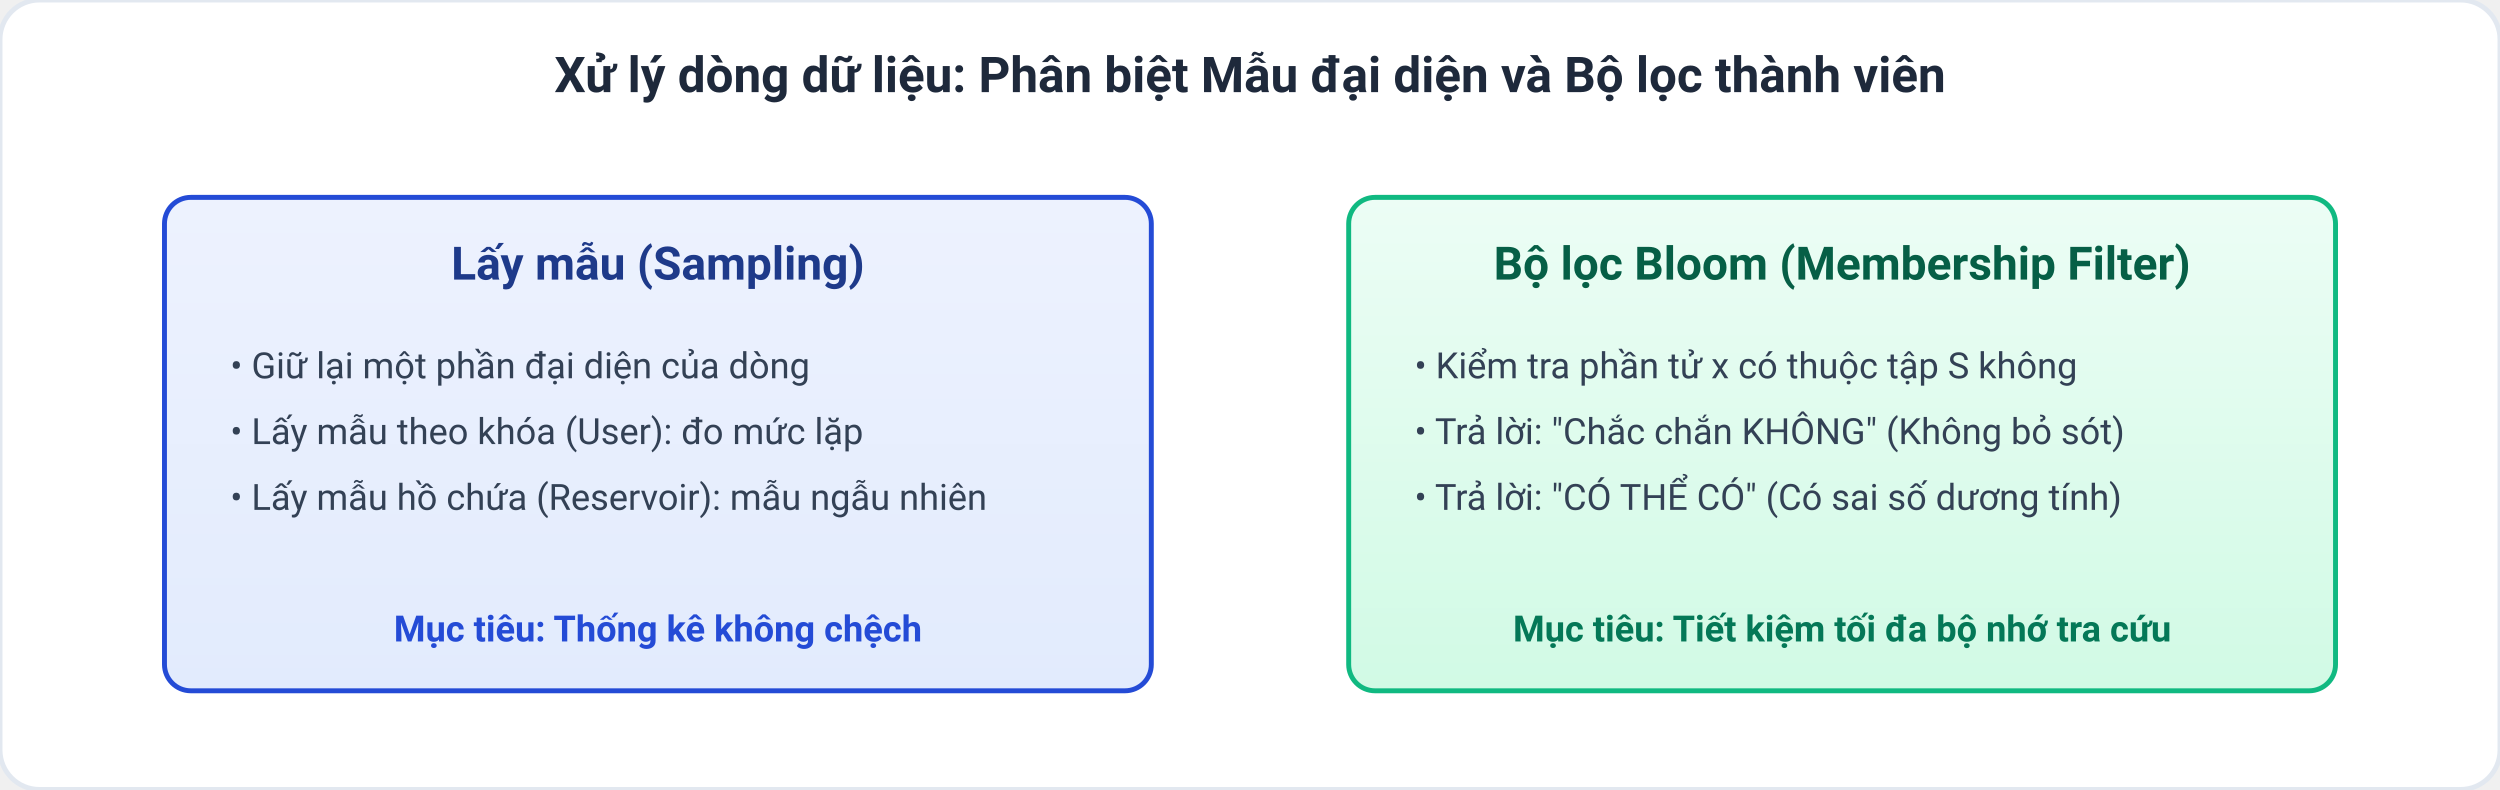
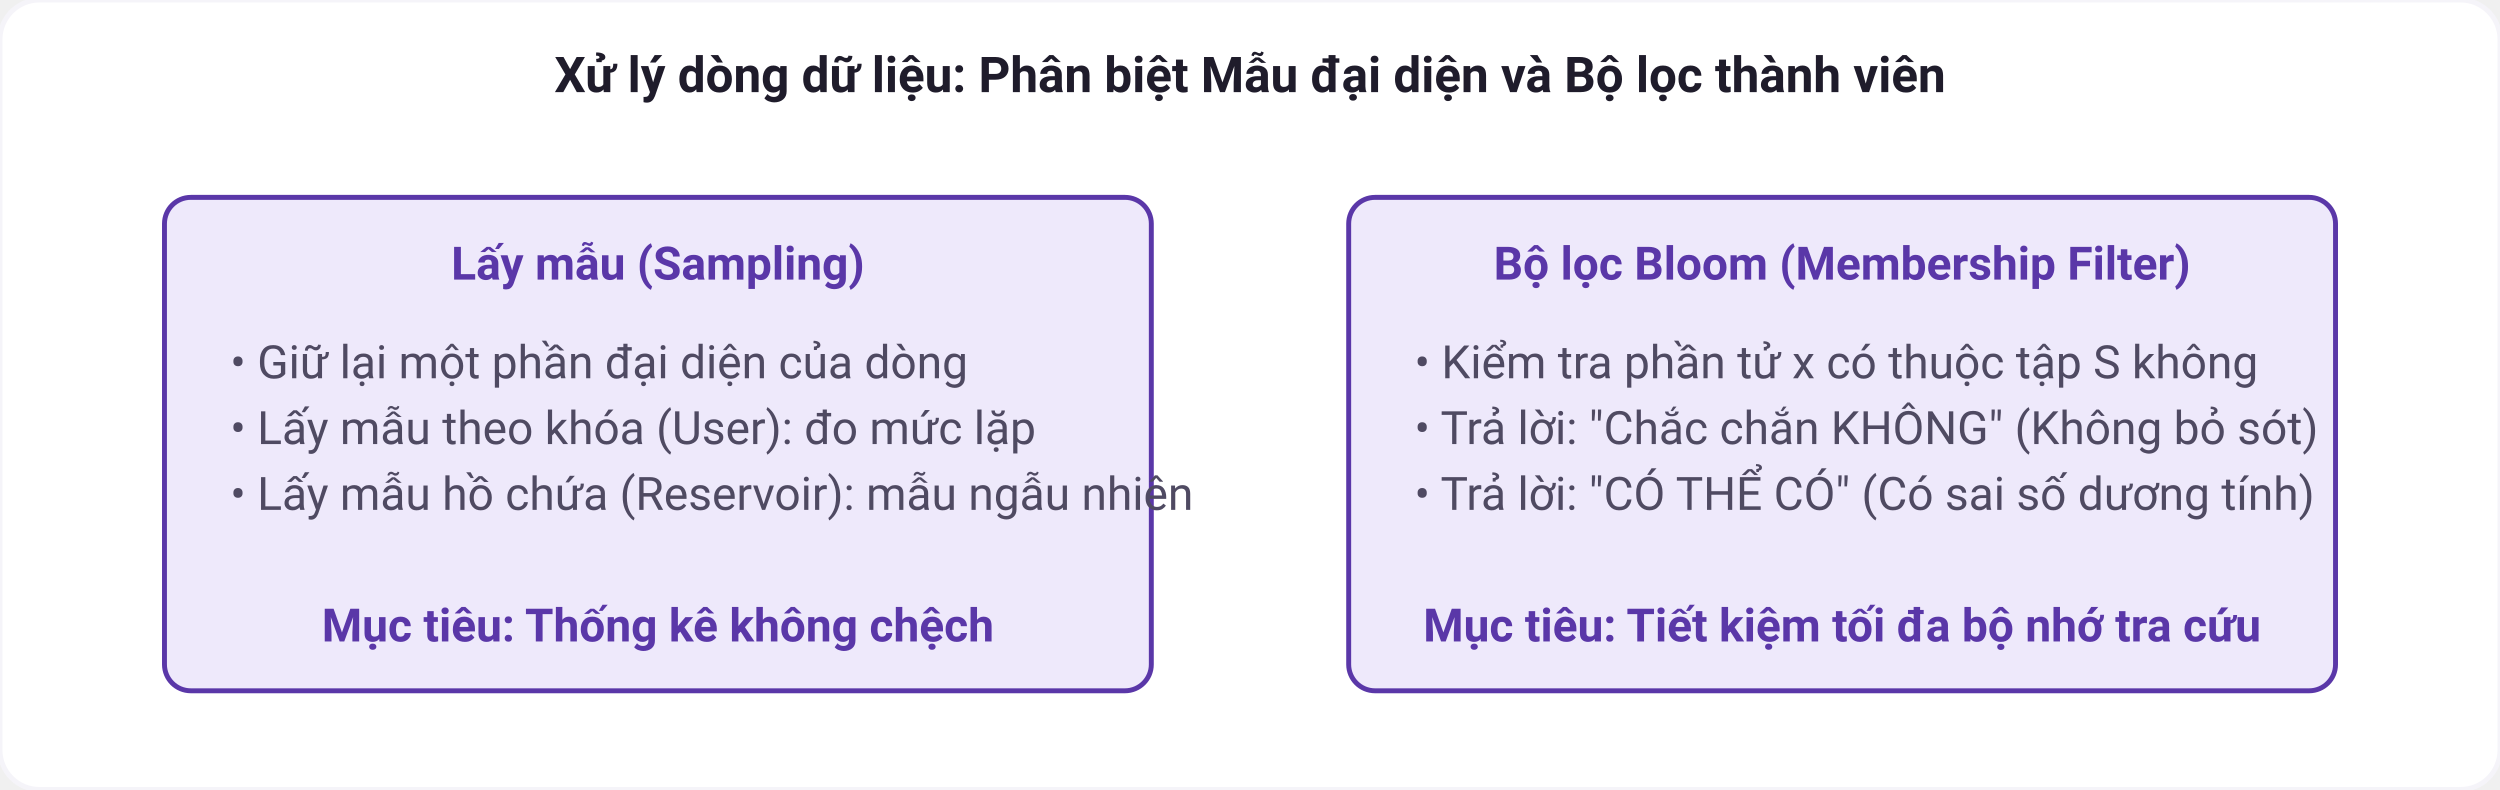
<svg xmlns="http://www.w3.org/2000/svg" viewBox="0 0 760 240" width="100%" height="auto" style="max-width: 760px; font-family: -apple-system, BlinkMacSystemFont, 'Segoe UI', Roboto, Helvetica, Arial, sans-serif;">
  <defs>
    <linearGradient id="blueGrad" x1="0%" y1="0%" x2="100%" y2="100%">
-       <stop offset="0%" stop-color="#244bd6" />
-       <stop offset="100%" stop-color="#1b3cac" />
+       <stop offset="0%" stop-color="#5a37a8" />
+       <stop offset="100%" stop-color="#5a37a8" />
    </linearGradient>
    <linearGradient id="softBlue" x1="0%" y1="0%" x2="0%" y2="100%">
-       <stop offset="0%" stop-color="#edf2fe" />
-       <stop offset="100%" stop-color="#e2ebfd" />
+       <stop offset="0%" stop-color="#f5f4f9" />
+       <stop offset="100%" stop-color="#eee9fb" />
    </linearGradient>
    <linearGradient id="softAmber" x1="0%" y1="0%" x2="0%" y2="100%">
-       <stop offset="0%" stop-color="#fef3c7" />
-       <stop offset="100%" stop-color="#fde68a" />
+       <stop offset="0%" stop-color="#eee9fb" />
+       <stop offset="100%" stop-color="#eee9fb" />
    </linearGradient>
    <linearGradient id="softGreen" x1="0%" y1="0%" x2="0%" y2="100%">
-       <stop offset="0%" stop-color="#ecfdf5" />
-       <stop offset="100%" stop-color="#d1fae5" />
+       <stop offset="0%" stop-color="#f5f4f9" />
+       <stop offset="100%" stop-color="#eee9fb" />
    </linearGradient>
    <linearGradient id="softRed" x1="0%" y1="0%" x2="0%" y2="100%">
-       <stop offset="0%" stop-color="#fef2f2" />
-       <stop offset="100%" stop-color="#fee2e2" />
+       <stop offset="0%" stop-color="#f5f4f9" />
+       <stop offset="100%" stop-color="#eee9fb" />
    </linearGradient>
    <filter id="shadow" x="-5%" y="-5%" width="110%" height="115%" filterUnits="userSpaceOnUse">
-       <feDropShadow dx="0" dy="3" stdDeviation="4" flood-color="#0f172a" flood-opacity="0.08" />
+       <feDropShadow dx="0" dy="3" stdDeviation="4" flood-color="#1f1c2b" flood-opacity="0.08" />
    </filter>
    <marker id="arrow" viewBox="0 0 10 10" refX="8" refY="5" markerWidth="6" markerHeight="6" orient="auto-start-reverse">
-       <path d="M 0 1 L 10 5 L 0 9 z" fill="#244bd6" />
+       <path d="M 0 1 L 10 5 L 0 9 z" fill="#5a37a8" />
    </marker>
    <marker id="grayArrow" viewBox="0 0 10 10" refX="8" refY="5" markerWidth="6" markerHeight="6" orient="auto-start-reverse">
-       <path d="M 0 1 L 10 5 L 0 9 z" fill="#64748b" />
+       <path d="M 0 1 L 10 5 L 0 9 z" fill="#5a37a8" />
    </marker>
    <marker id="redArrow" viewBox="0 0 10 10" refX="8" refY="5" markerWidth="6" markerHeight="6" orient="auto-start-reverse">
-       <path d="M 0 1 L 10 5 L 0 9 z" fill="#ef4444" />
+       <path d="M 0 1 L 10 5 L 0 9 z" fill="#5a37a8" />
    </marker>
    <marker id="greenArrow" viewBox="0 0 10 10" refX="8" refY="5" markerWidth="6" markerHeight="6" orient="auto-start-reverse">
-       <path d="M 0 1 L 10 5 L 0 9 z" fill="#10b981" />
+       <path d="M 0 1 L 10 5 L 0 9 z" fill="#5a37a8" />
    </marker>
  </defs>
-   <rect width="760" height="240" rx="12" fill="#ffffff" stroke="#e2e8f0" stroke-width="1.5" />
-   <text x="380" y="28" font-size="15" font-weight="700" fill="#1e293b" text-anchor="middle">Xử lý dòng dữ liệu: Phân biệt Mẫu đại diện và Bộ lọc thành viên</text>
-   <rect x="50" y="60" width="300" height="150" rx="8" fill="url(#softBlue)" stroke="#244bd6" stroke-width="1.5" />
-   <text x="200" y="85" font-size="14" font-weight="700" fill="#1e3a8a" text-anchor="middle">Lấy mẫu (Sampling)</text>
-   <text x="70" y="115" font-size="11" fill="#334155">• Giữ lại một phần đại diện của dòng</text>
-   <text x="70" y="135" font-size="11" fill="#334155">• Lấy mẫu theo khóa (User): đo mức lặp</text>
-   <text x="70" y="155" font-size="11" fill="#334155">• Lấy mẫu hồ chứa (Reservoir): mẫu ngẫu nhiên</text>
-   <text x="200" y="195" font-size="11" font-weight="600" fill="#244bd6" text-anchor="middle">Mục tiêu: Thống kê không chệch</text>
-   <rect x="410" y="60" width="300" height="150" rx="8" fill="url(#softGreen)" stroke="#10b981" stroke-width="1.5" />
-   <text x="560" y="85" font-size="14" font-weight="700" fill="#065f46" text-anchor="middle">Bộ lọc Bloom (Membership Filter)</text>
-   <text x="430" y="115" font-size="11" fill="#334155">• Kiểm tra phần tử x có thuộc tập S không</text>
-   <text x="430" y="135" font-size="11" fill="#334155">• Trả lời: "Chắc chắn KHÔNG" (Không bỏ sót)</text>
-   <text x="430" y="155" font-size="11" fill="#334155">• Trả lời: "CÓ THỂ CÓ" (Có sai số dương tính)</text>
-   <text x="560" y="195" font-size="11" font-weight="600" fill="#047857" text-anchor="middle">Mục tiêu: Tiết kiệm tối đa bộ nhớ tra cứu</text>
+   <rect width="760" height="240" rx="12" fill="#ffffff" stroke="#f5f4f9" stroke-width="1.5" />
+   <text x="380" y="28" font-size="15" font-weight="700" fill="#1f1c2b" text-anchor="middle">Xử lý dòng dữ liệu: Phân biệt Mẫu đại diện và Bộ lọc thành viên</text>
+   <rect x="50" y="60" width="300" height="150" rx="8" fill="#eee9fb" stroke="#5a37a8" stroke-width="1.5" />
+   <text x="200" y="85" font-size="14" font-weight="700" fill="#5a37a8" text-anchor="middle">Lấy mẫu (Sampling)</text>
+   <text x="70" y="115" font-size="14" fill="#4f4a62">• Giữ lại một phần đại diện của dòng</text>
+   <text x="70" y="135" font-size="14" fill="#4f4a62">• Lấy mẫu theo khóa (User): đo mức lặp</text>
+   <text x="70" y="155" font-size="14" fill="#4f4a62">• Lấy mẫu hồ chứa (Reservoir): mẫu ngẫu nhiên</text>
+   <text x="200" y="195" font-size="14" font-weight="600" fill="#5a37a8" text-anchor="middle">Mục tiêu: Thống kê không chệch</text>
+   <rect x="410" y="60" width="300" height="150" rx="8" fill="#eee9fb" stroke="#5a37a8" stroke-width="1.5" />
+   <text x="560" y="85" font-size="14" font-weight="700" fill="#5a37a8" text-anchor="middle">Bộ lọc Bloom (Membership Filter)</text>
+   <text x="430" y="115" font-size="14" fill="#4f4a62">• Kiểm tra phần tử x có thuộc tập S không</text>
+   <text x="430" y="135" font-size="14" fill="#4f4a62">• Trả lời: "Chắc chắn KHÔNG" (Không bỏ sót)</text>
+   <text x="430" y="155" font-size="14" fill="#4f4a62">• Trả lời: "CÓ THỂ CÓ" (Có sai số dương tính)</text>
+   <text x="560" y="195" font-size="14" font-weight="600" fill="#5a37a8" text-anchor="middle">Mục tiêu: Tiết kiệm tối đa bộ nhớ tra cứu</text>
</svg>
